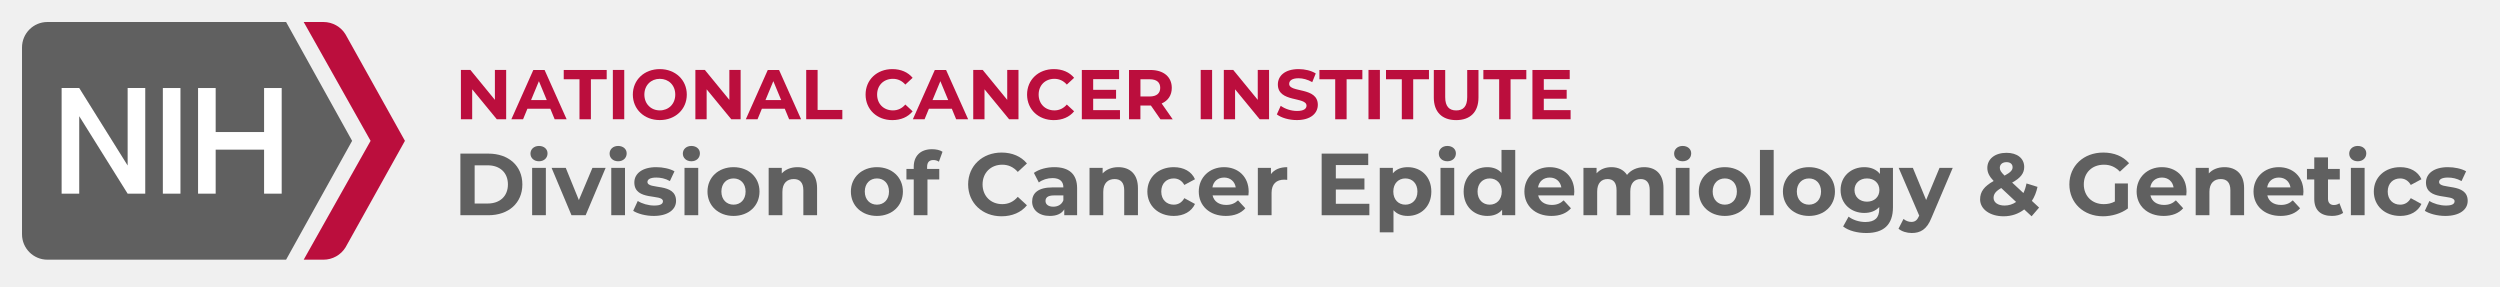
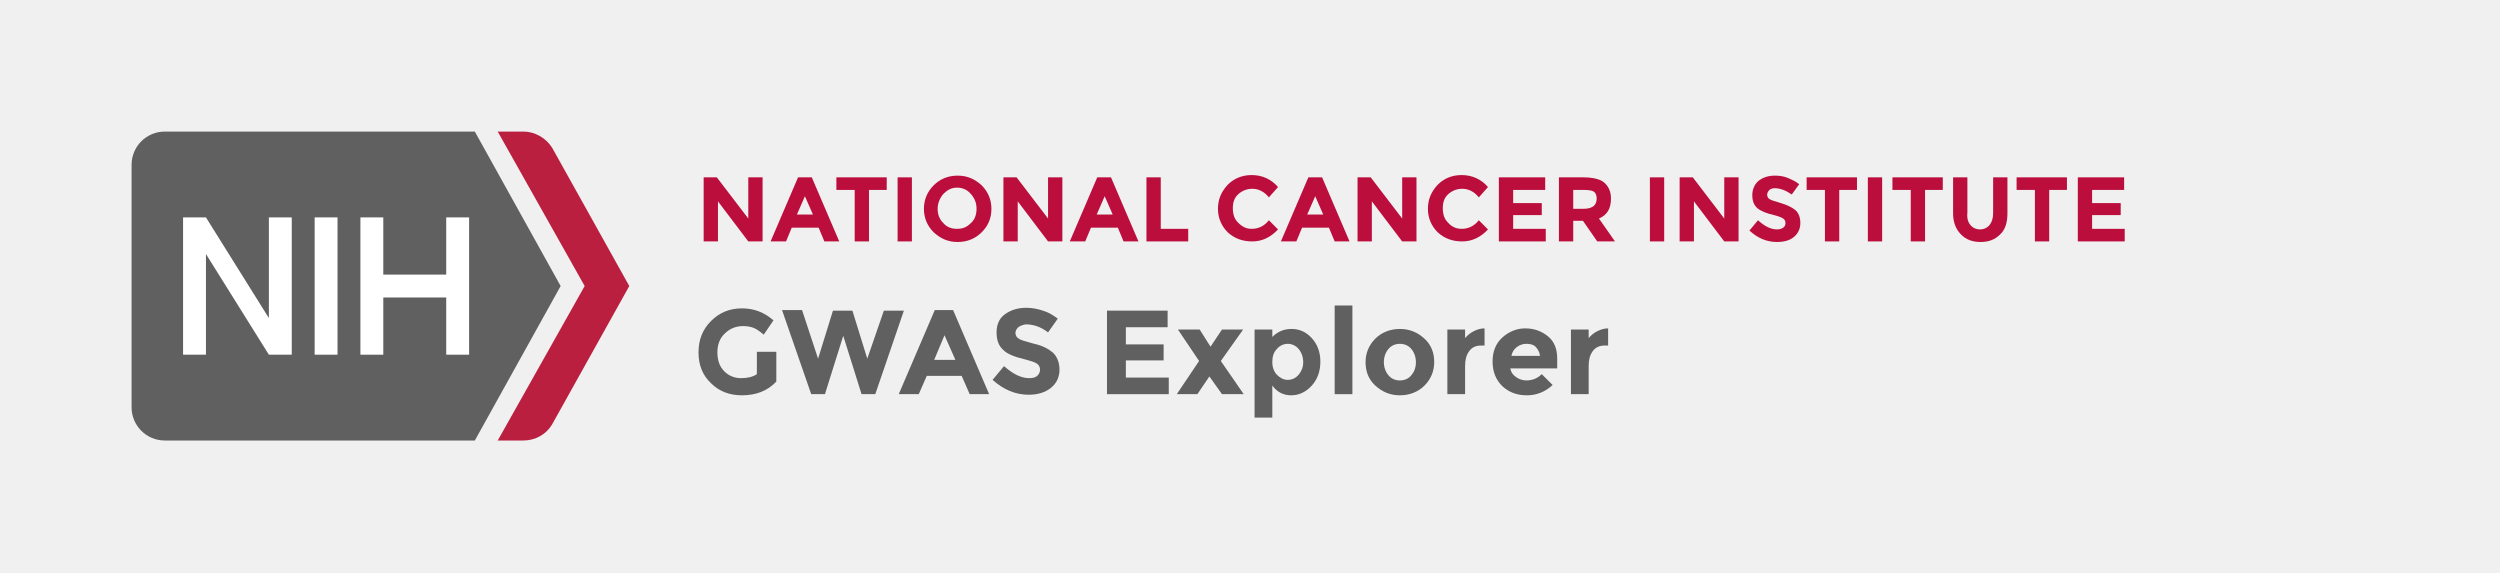
- <svg xmlns="http://www.w3.org/2000/svg" version="1.1" id="Layer_1" x="0px" y="0px" viewBox="0 0 568 65" style="enable-background:new 0 0 568 65;" xml:space="preserve">
+ <svg xmlns="http://www.w3.org/2000/svg" version="1.1" id="Layer_1" x="0px" y="0px" viewBox="0 0 437 100" style="enable-background:new 0 0 437 100;" xml:space="preserve">
  <style type="text/css">
- 	.st0{fill:#BB0E3D;}
- 	.st1{fill:#606060;}
+ 	.st0{fill:#606061;}
+ 	.st1{fill:#BA1F40;}
	.st2{fill:#FFFFFF;}
+ 	.st3{fill:#BB0E3D;}
+ 	.st4{fill:#606060;}
</style>
  <g>
    <g>
-       <path class="st0" d="M115,15.89v11.2h-2.13l-5.59-6.8v6.8h-2.56v-11.2h2.15l5.57,6.8v-6.8H115z" />
-       <path class="st0" d="M125.03,24.7h-5.2l-0.99,2.4h-2.66l4.99-11.2h2.56l5.01,11.2h-2.72L125.03,24.7z M124.22,22.73l-1.78-4.29    l-1.78,4.29H124.22z" />
-       <path class="st0" d="M131.67,18.01h-3.59v-2.11h9.76v2.11h-3.59v9.09h-2.59V18.01z" />
-       <path class="st0" d="M139.24,15.89h2.59v11.2h-2.59V15.89z" />
-       <path class="st0" d="M143.78,21.49c0-3.33,2.59-5.79,6.13-5.79c3.52,0,6.13,2.45,6.13,5.79c0,3.35-2.61,5.79-6.13,5.79    C146.37,27.29,143.78,24.82,143.78,21.49z M153.42,21.49c0-2.13-1.5-3.58-3.51-3.58c-2,0-3.51,1.46-3.51,3.58s1.5,3.59,3.51,3.59    C151.91,25.08,153.42,23.62,153.42,21.49z" />
-       <path class="st0" d="M168.27,15.89v11.2h-2.13l-5.59-6.8v6.8h-2.56v-11.2h2.15l5.57,6.8v-6.8H168.27z" />
-       <path class="st0" d="M178.3,24.7h-5.2l-0.99,2.4h-2.66l4.99-11.2H177l5.01,11.2h-2.72L178.3,24.7z M177.48,22.73l-1.78-4.29    l-1.78,4.29H177.48z" />
-       <path class="st0" d="M183.17,15.89h2.59v9.09h5.62v2.11h-8.21V15.89z" />
-       <path class="st0" d="M196.66,21.49c0-3.38,2.59-5.79,6.08-5.79c1.94,0,3.55,0.7,4.61,1.98l-1.66,1.54    c-0.75-0.86-1.7-1.31-2.82-1.31c-2.1,0-3.59,1.47-3.59,3.58c0,2.11,1.49,3.59,3.59,3.59c1.12,0,2.06-0.45,2.82-1.33l1.66,1.54    c-1.06,1.3-2.67,2-4.63,2C199.25,27.29,196.66,24.87,196.66,21.49z" />
-       <path class="st0" d="M216.25,24.7h-5.2l-0.99,2.4h-2.66l4.99-11.2h2.56l5.01,11.2h-2.72L216.25,24.7z M215.43,22.73l-1.78-4.29    l-1.78,4.29H215.43z" />
-       <path class="st0" d="M231.4,15.89v11.2h-2.13l-5.59-6.8v6.8h-2.56v-11.2h2.15l5.57,6.8v-6.8H231.4z" />
-       <path class="st0" d="M233.35,21.49c0-3.38,2.59-5.79,6.08-5.79c1.94,0,3.55,0.7,4.61,1.98l-1.66,1.54    c-0.75-0.86-1.7-1.31-2.82-1.31c-2.1,0-3.58,1.47-3.58,3.58c0,2.11,1.49,3.59,3.58,3.59c1.12,0,2.06-0.45,2.82-1.33l1.66,1.54    c-1.06,1.3-2.67,2-4.63,2C235.94,27.29,233.35,24.87,233.35,21.49z" />
-       <path class="st0" d="M254.46,25.02v2.08h-8.67v-11.2h8.47v2.08h-5.89v2.43h5.2v2.02h-5.2v2.59H254.46z" />
-       <path class="st0" d="M263.65,27.1l-2.16-3.12h-0.13h-2.26v3.12h-2.59v-11.2h4.85c2.99,0,4.87,1.55,4.87,4.07    c0,1.68-0.85,2.91-2.3,3.54l2.51,3.6H263.65z M261.22,18.01h-2.11v3.91h2.11c1.58,0,2.38-0.74,2.38-1.95    C263.61,18.73,262.81,18.01,261.22,18.01z" />
-       <path class="st0" d="M272.8,15.89h2.59v11.2h-2.59V15.89z" />
-       <path class="st0" d="M288.33,15.89v11.2h-2.13l-5.59-6.8v6.8h-2.56v-11.2h2.14l5.57,6.8v-6.8H288.33z" />
-       <path class="st0" d="M290.1,25.99l0.88-1.95c0.94,0.69,2.35,1.17,3.7,1.17c1.54,0,2.16-0.51,2.16-1.2c0-2.1-6.51-0.66-6.51-4.82    c0-1.9,1.54-3.49,4.72-3.49c1.41,0,2.85,0.34,3.89,0.99l-0.8,1.97c-1.04-0.59-2.11-0.88-3.11-0.88c-1.54,0-2.13,0.58-2.13,1.28    c0,2.06,6.51,0.64,6.51,4.75c0,1.87-1.55,3.47-4.75,3.47C292.88,27.29,291.09,26.76,290.1,25.99z" />
-       <path class="st0" d="M303.35,18.01h-3.58v-2.11h9.76v2.11h-3.58v9.09h-2.59V18.01z" />
-       <path class="st0" d="M310.92,15.89h2.59v11.2h-2.59V15.89z" />
-       <path class="st0" d="M318.48,18.01h-3.58v-2.11h9.76v2.11h-3.58v9.09h-2.59V18.01z" />
-       <path class="st0" d="M325.76,22.17v-6.27h2.59v6.18c0,2.13,0.93,3.01,2.5,3.01c1.58,0,2.5-0.88,2.5-3.01v-6.18h2.56v6.27    c0,3.3-1.89,5.12-5.07,5.12S325.76,25.46,325.76,22.17z" />
-       <path class="st0" d="M340.6,18.01h-3.58v-2.11h9.76v2.11h-3.58v9.09h-2.59V18.01z" />
-       <path class="st0" d="M356.84,25.02v2.08h-8.67v-11.2h8.47v2.08h-5.89v2.43h5.2v2.02h-5.2v2.59H356.84z" />
+       <path class="st0" d="M98,50L83,23H28.8c-3.2,0-5.8,2.6-5.8,5.8v42.4c0,3.2,2.6,5.8,5.8,5.8H83L98,50z" />
+       <path class="st1" d="M96.5,25.8c-1.1-1.7-3-2.8-5-2.8H87l15.2,27L87,77h4.5c2.1,0,4-1.1,5-2.8L110,50L96.5,25.8z" />
+     </g>
+     <g>
+       <rect x="55" y="38" class="st2" width="4" height="24" />
+       <polygon class="st2" points="47,38 47,55.6 36,38 32,38 32,62 36,62 36,44.4 47,62 51,62 51,38   " />
+       <polygon class="st2" points="78,38 78,48 67,48 67,38 63,38 63,62 67,62 67,52 78,52 78,62 82,62 82,38   " />
    </g>
  </g>
  <g>
    <g>
-       <path class="st1" d="M104.6,34.9h6.36c4.58,0,7.72,2.76,7.72,7c0,4.24-3.14,7-7.72,7h-6.36V34.9z M110.8,46.24    c2.78,0,4.6-1.66,4.6-4.34c0-2.68-1.82-4.34-4.6-4.34h-2.96v8.68H110.8z" />
-       <path class="st1" d="M120.52,34.9c0-0.98,0.78-1.74,1.94-1.74c1.16,0,1.94,0.72,1.94,1.68c0,1.04-0.78,1.8-1.94,1.8    C121.3,36.64,120.52,35.88,120.52,34.9z M120.9,38.14h3.12V48.9h-3.12V38.14z" />
-       <path class="st1" d="M137.6,38.14l-4.54,10.76h-3.22l-4.52-10.76h3.22l2.98,7.32l3.08-7.32H137.6z" />
-       <path class="st1" d="M138.5,34.9c0-0.98,0.78-1.74,1.94-1.74s1.94,0.72,1.94,1.68c0,1.04-0.78,1.8-1.94,1.8    S138.5,35.88,138.5,34.9z M138.88,38.14H142V48.9h-3.12V38.14z" />
-       <path class="st1" d="M143.86,47.9l1.04-2.24c0.96,0.62,2.42,1.04,3.74,1.04c1.44,0,1.98-0.38,1.98-0.98c0-1.76-6.5,0.04-6.5-4.26    c0-2.04,1.84-3.48,4.98-3.48c1.48,0,3.12,0.34,4.14,0.94l-1.04,2.22c-1.06-0.6-2.12-0.8-3.1-0.8c-1.4,0-2,0.44-2,1    c0,1.84,6.5,0.06,6.5,4.3c0,2-1.86,3.42-5.08,3.42C146.7,49.06,144.86,48.56,143.86,47.9z" />
-       <path class="st1" d="M155.14,34.9c0-0.98,0.78-1.74,1.94-1.74s1.94,0.72,1.94,1.68c0,1.04-0.78,1.8-1.94,1.8    S155.14,35.88,155.14,34.9z M155.52,38.14h3.12V48.9h-3.12V38.14z" />
-       <path class="st1" d="M160.74,43.52c0-3.24,2.5-5.54,5.92-5.54c3.42,0,5.9,2.3,5.9,5.54c0,3.24-2.48,5.54-5.9,5.54    C163.24,49.06,160.74,46.76,160.74,43.52z M169.4,43.52c0-1.86-1.18-2.98-2.74-2.98c-1.56,0-2.76,1.12-2.76,2.98    s1.2,2.98,2.76,2.98C168.22,46.5,169.4,45.38,169.4,43.52z" />
-       <path class="st1" d="M185.64,42.74v6.16h-3.12v-5.68c0-1.74-0.8-2.54-2.18-2.54c-1.5,0-2.58,0.92-2.58,2.9v5.32h-3.12V38.14h2.98    v1.26c0.84-0.92,2.1-1.42,3.56-1.42C183.72,37.98,185.64,39.46,185.64,42.74z" />
-       <path class="st1" d="M193.32,43.52c0-3.24,2.5-5.54,5.92-5.54c3.42,0,5.9,2.3,5.9,5.54c0,3.24-2.48,5.54-5.9,5.54    C195.82,49.06,193.32,46.76,193.32,43.52z M201.98,43.52c0-1.86-1.18-2.98-2.74-2.98c-1.56,0-2.76,1.12-2.76,2.98    s1.2,2.98,2.76,2.98C200.8,46.5,201.98,45.38,201.98,43.52z" />
-       <path class="st1" d="M210.64,38.38h2.76v2.4h-2.68v8.12h-3.12v-8.12h-1.66v-2.4h1.66V37.9c0-2.42,1.48-4,4.16-4    c0.88,0,1.8,0.18,2.38,0.58l-0.82,2.26c-0.34-0.24-0.78-0.38-1.26-0.38c-0.92,0-1.42,0.5-1.42,1.56V38.38z" />
-       <path class="st1" d="M219.96,41.9c0-4.22,3.24-7.24,7.6-7.24c2.42,0,4.44,0.88,5.76,2.48l-2.08,1.92    c-0.94-1.08-2.12-1.64-3.52-1.64c-2.62,0-4.48,1.84-4.48,4.48c0,2.64,1.86,4.48,4.48,4.48c1.4,0,2.58-0.56,3.52-1.66l2.08,1.92    c-1.32,1.62-3.34,2.5-5.78,2.5C223.2,49.14,219.96,46.12,219.96,41.9z" />
-       <path class="st1" d="M244.72,42.76v6.14h-2.92v-1.34c-0.58,0.98-1.7,1.5-3.28,1.5c-2.52,0-4.02-1.4-4.02-3.26    c0-1.9,1.34-3.22,4.62-3.22h2.48c0-1.34-0.8-2.12-2.48-2.12c-1.14,0-2.32,0.38-3.1,1l-1.12-2.18c1.18-0.84,2.92-1.3,4.64-1.3    C242.82,37.98,244.72,39.5,244.72,42.76z M241.6,45.5v-1.1h-2.14c-1.46,0-1.92,0.54-1.92,1.26c0,0.78,0.66,1.3,1.76,1.3    C240.34,46.96,241.24,46.48,241.6,45.5z" />
-       <path class="st1" d="M258.54,42.74v6.16h-3.12v-5.68c0-1.74-0.8-2.54-2.18-2.54c-1.5,0-2.58,0.92-2.58,2.9v5.32h-3.12V38.14h2.98    v1.26c0.84-0.92,2.1-1.42,3.56-1.42C256.62,37.98,258.54,39.46,258.54,42.74z" />
-       <path class="st1" d="M260.68,43.52c0-3.24,2.5-5.54,6-5.54c2.26,0,4.04,0.98,4.82,2.74l-2.42,1.3c-0.58-1.02-1.44-1.48-2.42-1.48    c-1.58,0-2.82,1.1-2.82,2.98c0,1.88,1.24,2.98,2.82,2.98c0.98,0,1.84-0.44,2.42-1.48l2.42,1.32c-0.78,1.72-2.56,2.72-4.82,2.72    C263.18,49.06,260.68,46.76,260.68,43.52z" />
-       <path class="st1" d="M283.64,44.4h-8.14c0.3,1.34,1.44,2.16,3.08,2.16c1.14,0,1.96-0.34,2.7-1.04l1.66,1.8    c-1,1.14-2.5,1.74-4.44,1.74c-3.72,0-6.14-2.34-6.14-5.54c0-3.22,2.46-5.54,5.74-5.54c3.16,0,5.6,2.12,5.6,5.58    C283.7,43.8,283.66,44.14,283.64,44.4z M275.46,42.58h5.3c-0.22-1.36-1.24-2.24-2.64-2.24C276.7,40.34,275.68,41.2,275.46,42.58z" />
-       <path class="st1" d="M292.46,37.98v2.88c-0.26-0.02-0.46-0.04-0.7-0.04c-1.72,0-2.86,0.94-2.86,3v5.08h-3.12V38.14h2.98v1.42    C289.52,38.52,290.8,37.98,292.46,37.98z" />
-       <path class="st1" d="M311.12,46.3v2.6h-10.84v-14h10.58v2.6h-7.36v3.04h6.5v2.52h-6.5v3.24H311.12z" />
-       <path class="st1" d="M325.2,43.52c0,3.38-2.34,5.54-5.36,5.54c-1.34,0-2.44-0.42-3.24-1.3v5.02h-3.12V38.14h2.98v1.24    c0.78-0.94,1.94-1.4,3.38-1.4C322.86,37.98,325.2,40.14,325.2,43.52z M322.04,43.52c0-1.86-1.18-2.98-2.74-2.98    s-2.74,1.12-2.74,2.98s1.18,2.98,2.74,2.98S322.04,45.38,322.04,43.52z" />
-       <path class="st1" d="M326.9,34.9c0-0.98,0.78-1.74,1.94-1.74s1.94,0.72,1.94,1.68c0,1.04-0.78,1.8-1.94,1.8    S326.9,35.88,326.9,34.9z M327.28,38.14h3.12V48.9h-3.12V38.14z" />
-       <path class="st1" d="M344.26,34.06V48.9h-2.98v-1.24c-0.78,0.94-1.92,1.4-3.36,1.4c-3.04,0-5.38-2.16-5.38-5.54    s2.34-5.54,5.38-5.54c1.32,0,2.44,0.42,3.22,1.3v-5.22H344.26z M341.2,43.52c0-1.86-1.2-2.98-2.74-2.98    c-1.56,0-2.76,1.12-2.76,2.98s1.2,2.98,2.76,2.98C340,46.5,341.2,45.38,341.2,43.52z" />
-       <path class="st1" d="M357.62,44.4h-8.14c0.3,1.34,1.44,2.16,3.08,2.16c1.14,0,1.96-0.34,2.7-1.04l1.66,1.8    c-1,1.14-2.5,1.74-4.44,1.74c-3.72,0-6.14-2.34-6.14-5.54c0-3.22,2.46-5.54,5.74-5.54c3.16,0,5.6,2.12,5.6,5.58    C357.68,43.8,357.64,44.14,357.62,44.4z M349.44,42.58h5.3c-0.22-1.36-1.24-2.24-2.64-2.24C350.68,40.34,349.66,41.2,349.44,42.58    z" />
-       <path class="st1" d="M377.94,42.74v6.16h-3.12v-5.68c0-1.74-0.78-2.54-2.04-2.54c-1.4,0-2.38,0.9-2.38,2.82v5.4h-3.12v-5.68    c0-1.74-0.74-2.54-2.04-2.54c-1.38,0-2.36,0.9-2.36,2.82v5.4h-3.12V38.14h2.98v1.24c0.8-0.92,2-1.4,3.38-1.4    c1.5,0,2.78,0.58,3.54,1.76c0.86-1.1,2.26-1.76,3.88-1.76C376.1,37.98,377.94,39.46,377.94,42.74z" />
-       <path class="st1" d="M380.36,34.9c0-0.98,0.78-1.74,1.94-1.74s1.94,0.72,1.94,1.68c0,1.04-0.78,1.8-1.94,1.8    S380.36,35.88,380.36,34.9z M380.74,38.14h3.12V48.9h-3.12V38.14z" />
-       <path class="st1" d="M385.96,43.52c0-3.24,2.5-5.54,5.92-5.54s5.9,2.3,5.9,5.54c0,3.24-2.48,5.54-5.9,5.54    S385.96,46.76,385.96,43.52z M394.62,43.52c0-1.86-1.18-2.98-2.74-2.98s-2.76,1.12-2.76,2.98s1.2,2.98,2.76,2.98    S394.62,45.38,394.62,43.52z" />
-       <path class="st1" d="M399.86,34.06h3.12V48.9h-3.12V34.06z" />
-       <path class="st1" d="M405.08,43.52c0-3.24,2.5-5.54,5.92-5.54s5.9,2.3,5.9,5.54c0,3.24-2.48,5.54-5.9,5.54    S405.08,46.76,405.08,43.52z M413.74,43.52c0-1.86-1.18-2.98-2.74-2.98s-2.76,1.12-2.76,2.98s1.2,2.98,2.76,2.98    S413.74,45.38,413.74,43.52z" />
-       <path class="st1" d="M430.08,38.14v8.96c0,4-2.16,5.84-6.04,5.84c-2.04,0-4.02-0.5-5.28-1.48l1.24-2.24    c0.92,0.74,2.42,1.22,3.8,1.22c2.2,0,3.16-1,3.16-2.94v-0.46c-0.82,0.9-2,1.34-3.4,1.34c-2.98,0-5.38-2.06-5.38-5.2    c0-3.14,2.4-5.2,5.38-5.2c1.5,0,2.74,0.5,3.56,1.54v-1.38H430.08z M427,43.18c0-1.58-1.18-2.64-2.82-2.64s-2.84,1.06-2.84,2.64    c0,1.58,1.2,2.64,2.84,2.64S427,44.76,427,43.18z" />
-       <path class="st1" d="M443.66,38.14l-4.86,11.42c-1.04,2.6-2.52,3.38-4.46,3.38c-1.1,0-2.3-0.36-3-0.98l1.14-2.22    c0.48,0.42,1.14,0.68,1.76,0.68c0.86,0,1.34-0.38,1.76-1.34l0.04-0.1l-4.66-10.84h3.22l3.02,7.3l3.04-7.3H443.66z" />
-       <path class="st1" d="M461.58,49.14l-1.68-1.56c-1.28,1-2.88,1.56-4.68,1.56c-3.08,0-5.34-1.6-5.34-3.84    c0-1.76,0.94-2.98,3.08-4.18c-1.02-1.06-1.44-1.96-1.44-2.96c0-2.04,1.72-3.44,4.36-3.44c2.42,0,4.02,1.24,4.02,3.22    c0,1.44-0.84,2.5-2.74,3.54l2.56,2.38c0.3-0.62,0.54-1.36,0.7-2.18l2.5,0.78c-0.26,1.2-0.68,2.28-1.28,3.18l1.64,1.52    L461.58,49.14z M458.06,45.88l-3.38-3.16c-1.28,0.74-1.74,1.38-1.74,2.24c0,1.02,0.96,1.74,2.5,1.74    C456.4,46.7,457.3,46.42,458.06,45.88z M454.36,38.12c0,0.54,0.22,0.94,1.08,1.78c1.38-0.74,1.82-1.26,1.82-1.9    c0-0.68-0.48-1.16-1.38-1.16C454.92,36.84,454.36,37.38,454.36,38.12z" />
-       <path class="st1" d="M480.5,41.68h2.96v5.68c-1.54,1.16-3.66,1.78-5.66,1.78c-4.4,0-7.64-3.02-7.64-7.24    c0-4.22,3.24-7.24,7.7-7.24c2.46,0,4.5,0.84,5.86,2.42L481.64,39c-1.02-1.08-2.2-1.58-3.62-1.58c-2.72,0-4.58,1.82-4.58,4.48    c0,2.62,1.86,4.48,4.54,4.48c0.88,0,1.7-0.16,2.52-0.6V41.68z" />
-       <path class="st1" d="M496.72,44.4h-8.14c0.3,1.34,1.44,2.16,3.08,2.16c1.14,0,1.96-0.34,2.7-1.04l1.66,1.8    c-1,1.14-2.5,1.74-4.44,1.74c-3.72,0-6.14-2.34-6.14-5.54c0-3.22,2.46-5.54,5.74-5.54c3.16,0,5.6,2.12,5.6,5.58    C496.78,43.8,496.74,44.14,496.72,44.4z M488.54,42.58h5.3c-0.22-1.36-1.24-2.24-2.64-2.24C489.78,40.34,488.76,41.2,488.54,42.58    z" />
-       <path class="st1" d="M509.86,42.74v6.16h-3.12v-5.68c0-1.74-0.8-2.54-2.18-2.54c-1.5,0-2.58,0.92-2.58,2.9v5.32h-3.12V38.14h2.98    v1.26c0.84-0.92,2.1-1.42,3.56-1.42C507.94,37.98,509.86,39.46,509.86,42.74z" />
-       <path class="st1" d="M523.28,44.4h-8.14c0.3,1.34,1.44,2.16,3.08,2.16c1.14,0,1.96-0.34,2.7-1.04l1.66,1.8    c-1,1.14-2.5,1.74-4.44,1.74c-3.72,0-6.14-2.34-6.14-5.54c0-3.22,2.46-5.54,5.74-5.54c3.16,0,5.6,2.12,5.6,5.58    C523.34,43.8,523.3,44.14,523.28,44.4z M515.1,42.58h5.3c-0.22-1.36-1.24-2.24-2.64-2.24C516.34,40.34,515.32,41.2,515.1,42.58z" />
-       <path class="st1" d="M532.36,48.38c-0.64,0.46-1.58,0.68-2.54,0.68c-2.54,0-4.02-1.3-4.02-3.86v-4.42h-1.66v-2.4h1.66v-2.62h3.12    v2.62h2.68v2.4h-2.68v4.38c0,0.92,0.5,1.42,1.34,1.42c0.46,0,0.92-0.14,1.26-0.4L532.36,48.38z" />
-       <path class="st1" d="M533.74,34.9c0-0.98,0.78-1.74,1.94-1.74s1.94,0.72,1.94,1.68c0,1.04-0.78,1.8-1.94,1.8    S533.74,35.88,533.74,34.9z M534.12,38.14h3.12V48.9h-3.12V38.14z" />
-       <path class="st1" d="M539.33,43.52c0-3.24,2.5-5.54,6-5.54c2.26,0,4.04,0.98,4.82,2.74l-2.42,1.3c-0.58-1.02-1.44-1.48-2.42-1.48    c-1.58,0-2.82,1.1-2.82,2.98c0,1.88,1.24,2.98,2.82,2.98c0.98,0,1.84-0.44,2.42-1.48l2.42,1.32c-0.78,1.72-2.56,2.72-4.82,2.72    C541.83,49.06,539.33,46.76,539.33,43.52z" />
-       <path class="st1" d="M550.92,47.9l1.04-2.24c0.96,0.62,2.42,1.04,3.74,1.04c1.44,0,1.98-0.38,1.98-0.98c0-1.76-6.5,0.04-6.5-4.26    c0-2.04,1.84-3.48,4.98-3.48c1.48,0,3.12,0.34,4.14,0.94l-1.04,2.22c-1.06-0.6-2.12-0.8-3.1-0.8c-1.4,0-2,0.44-2,1    c0,1.84,6.5,0.06,6.5,4.3c0,2-1.86,3.42-5.08,3.42C553.75,49.06,551.92,48.56,550.92,47.9z" />
+       <path class="st3" d="M130.8,31h2.5v11.2h-2.5l-5.3-7v7H123V31h2.3l5.5,7.2V31z" />
+       <path class="st3" d="M144.1,42.2l-1-2.4h-4.7l-1,2.4h-2.7l4.8-11.2h2.4l4.8,11.2H144.1z M140.7,34.3l-1.4,3.2h2.8L140.7,34.3z" />
+       <path class="st3" d="M151.9,33.2v9h-2.5v-9h-3.2V31h8.8v2.2H151.9z" />
+       <path class="st3" d="M156.9,31h2.5v11.2h-2.5V31z" />
+       <path class="st3" d="M171.6,40.6c-1.1,1.1-2.5,1.7-4.2,1.7s-3-0.6-4.2-1.7c-1.1-1.1-1.7-2.5-1.7-4.1c0-1.6,0.6-3,1.7-4.1    c1.1-1.1,2.5-1.7,4.2-1.7s3,0.6,4.2,1.7c1.1,1.1,1.7,2.5,1.7,4.1C173.3,38.2,172.7,39.5,171.6,40.6z M170.7,36.5    c0-1-0.3-1.8-1-2.6c-0.6-0.7-1.4-1.1-2.4-1.1s-1.7,0.4-2.4,1.1c-0.6,0.7-1,1.6-1,2.6c0,1,0.3,1.8,1,2.5c0.6,0.7,1.4,1,2.4,1    s1.7-0.3,2.4-1C170.4,38.4,170.7,37.5,170.7,36.5z" />
+       <path class="st3" d="M183.2,31h2.5v11.2h-2.5l-5.3-7v7h-2.5V31h2.3l5.5,7.2V31z" />
+       <path class="st3" d="M196.4,42.2l-1-2.4h-4.7l-1,2.4H187l4.8-11.2h2.4l4.8,11.2H196.4z M193.1,34.3l-1.4,3.2h2.8L193.1,34.3z" />
+       <path class="st3" d="M200.4,42.2V31h2.5v9h4.8v2.2H200.4z" />
+       <path class="st3" d="M218.8,40c1.2,0,2.2-0.5,3-1.5l1.6,1.6c-1.3,1.4-2.8,2.1-4.5,2.1s-3.1-0.5-4.3-1.6c-1.1-1.1-1.7-2.5-1.7-4.1    c0-1.7,0.6-3,1.7-4.2c1.1-1.1,2.5-1.7,4.2-1.7c1.8,0,3.4,0.7,4.6,2.1l-1.6,1.8c-0.8-1-1.8-1.5-2.9-1.5c-0.9,0-1.7,0.3-2.4,0.9    c-0.7,0.6-1,1.4-1,2.5s0.3,1.9,0.9,2.5C217.2,39.7,217.9,40,218.8,40z" />
+       <path class="st3" d="M233.3,42.2l-1-2.4h-4.7l-1,2.4h-2.7l4.8-11.2h2.4l4.8,11.2H233.3z M229.9,34.3l-1.4,3.2h2.8L229.9,34.3z" />
+       <path class="st3" d="M245.1,31h2.5v11.2h-2.5l-5.3-7v7h-2.5V31h2.3l5.5,7.2V31z" />
+       <path class="st3" d="M255.5,40c1.2,0,2.2-0.5,3-1.5l1.6,1.6c-1.3,1.4-2.8,2.1-4.5,2.1s-3.1-0.5-4.3-1.6c-1.1-1.1-1.7-2.5-1.7-4.1    c0-1.7,0.6-3,1.7-4.2c1.1-1.1,2.5-1.7,4.2-1.7c1.8,0,3.4,0.7,4.6,2.1l-1.6,1.8c-0.8-1-1.8-1.5-2.9-1.5c-0.9,0-1.7,0.3-2.4,0.9    c-0.7,0.6-1,1.4-1,2.5s0.3,1.9,0.9,2.5C253.8,39.7,254.6,40,255.5,40z" />
+       <path class="st3" d="M270.1,31v2.2h-5.6v2.3h5v2.1h-5V40h5.7v2.2H262V31H270.1z" />
+       <path class="st3" d="M281.6,34.7c0,1.8-0.7,2.9-2.1,3.5l2.8,4h-3.1l-2.5-3.6H275v3.6h-2.5V31h4.2c1.7,0,3,0.3,3.7,0.9    S281.6,33.4,281.6,34.7z M278.6,36c0.3-0.3,0.5-0.7,0.5-1.3s-0.2-1-0.5-1.2s-0.9-0.3-1.7-0.3H275v3.3h1.8    C277.7,36.5,278.2,36.3,278.6,36z" />
+       <path class="st3" d="M288.4,31h2.5v11.2h-2.5V31z" />
+       <path class="st3" d="M301.4,31h2.5v11.2h-2.5l-5.3-7v7h-2.5V31h2.3l5.5,7.2V31z" />
+       <path class="st3" d="M309.3,33.2c-0.2,0.2-0.4,0.5-0.4,0.8s0.1,0.6,0.4,0.8c0.3,0.2,1,0.4,2,0.7s1.9,0.7,2.5,1.2    c0.6,0.5,0.9,1.3,0.9,2.3c0,1-0.4,1.8-1.1,2.4s-1.7,0.9-3,0.9c-1.8,0-3.4-0.7-4.8-2l1.5-1.8c1.2,1.1,2.3,1.6,3.3,1.6    c0.5,0,0.8-0.1,1.1-0.3c0.3-0.2,0.4-0.5,0.4-0.8s-0.1-0.6-0.4-0.8s-0.8-0.4-1.6-0.6c-1.3-0.3-2.3-0.7-2.9-1.2s-0.9-1.3-0.9-2.3    s0.4-1.9,1.1-2.5c0.8-0.6,1.7-0.9,2.9-0.9c0.7,0,1.5,0.1,2.2,0.4c0.7,0.3,1.4,0.6,2,1.1l-1.3,1.8c-1-0.7-2-1.1-3-1.1    C309.9,32.9,309.5,33,309.3,33.2z" />
+       <path class="st3" d="M321.5,33.2v9H319v-9h-3.2V31h8.8v2.2H321.5z" />
+       <path class="st3" d="M326.5,31h2.5v11.2h-2.5V31z" />
+       <path class="st3" d="M336.5,33.2v9H334v-9h-3.2V31h8.8v2.2H336.5z" />
+       <path class="st3" d="M344.4,39.3c0.4,0.5,1,0.8,1.7,0.8s1.3-0.3,1.7-0.8c0.4-0.5,0.6-1.2,0.6-2.1V31h2.5v6.3    c0,1.6-0.4,2.9-1.3,3.7c-0.9,0.9-2,1.3-3.4,1.3c-1.4,0-2.5-0.4-3.4-1.3c-0.9-0.9-1.4-2.1-1.4-3.7V31h2.5v6.2    C343.8,38.1,344,38.8,344.4,39.3z" />
+       <path class="st3" d="M358.2,33.2v9h-2.5v-9h-3.2V31h8.8v2.2H358.2z" />
+       <path class="st3" d="M371.3,31v2.2h-5.6v2.3h5v2.1h-5V40h5.7v2.2h-8.2V31H371.3z" />
    </g>
  </g>
  <g>
-     <g>
-       <path class="st1" d="M80,32L65,5H10.77C7.58,5,5,7.59,5,10.79v42.43C5,56.41,7.58,59,10.77,59H65L80,32z" />
-       <path class="st0" d="M78.5,7.81C77.45,6.07,75.54,5,73.49,5H69l15.2,27L69,59h4.49c2.06,0,3.96-1.07,5.02-2.81L92,32L78.5,7.81z" />
-     </g>
-     <g>
-       <rect x="37" y="20" class="st2" width="4" height="24" />
-       <polygon class="st2" points="29,20 29,37.6 18,20 14,20 14,44 18,44 18,26.4 29,44 33,44 33,20   " />
-       <polygon class="st2" points="60,20 60,30 49,30 49,20 45,20 45,44 49,44 49,34 60,34 60,44 64,44 64,20   " />
-     </g>
+     <path class="st4" d="M132.4,61.5h3.3v5.2c-1.5,1.6-3.5,2.4-6,2.4c-2.2,0-4-0.7-5.4-2.1c-1.5-1.4-2.2-3.2-2.2-5.4   c0-2.2,0.7-4,2.2-5.5c1.5-1.5,3.3-2.2,5.4-2.2c2.1,0,3.9,0.7,5.5,2.1l-1.7,2.5c-0.7-0.6-1.3-1-1.8-1.2s-1.2-0.3-1.8-0.3   c-1.2,0-2.3,0.4-3.2,1.3c-0.9,0.8-1.3,2-1.3,3.3c0,1.4,0.4,2.5,1.2,3.3c0.8,0.8,1.8,1.2,2.9,1.2s2.1-0.2,2.8-0.7V61.5z" />
+     <path class="st4" d="M143,62.7l2.6-8.4h3.4l2.6,8.4l2.9-8.4h3.5L153,68.9h-2.4l-3.2-10.2l-3.2,10.2h-2.4l-5.1-14.7h3.5L143,62.7z" />
+     <path class="st4" d="M169.5,68.9l-1.4-3.2H162l-1.4,3.2h-3.5l6.3-14.7h3.2l6.3,14.7H169.5z M165.1,58.6l-1.8,4.3h3.7L165.1,58.6z" />
+     <path class="st4" d="M178,57.2c-0.3,0.3-0.5,0.6-0.5,1c0,0.4,0.2,0.8,0.6,1c0.4,0.3,1.3,0.5,2.7,0.9c1.4,0.3,2.5,0.9,3.2,1.5   s1.2,1.7,1.2,3s-0.5,2.4-1.5,3.2s-2.3,1.2-3.9,1.2c-2.3,0-4.4-0.9-6.3-2.6l2-2.4c1.6,1.4,3,2.1,4.4,2.1c0.6,0,1.1-0.1,1.4-0.4   c0.3-0.3,0.5-0.6,0.5-1.1c0-0.4-0.2-0.8-0.5-1c-0.4-0.3-1.1-0.5-2.2-0.8c-1.7-0.4-3-0.9-3.7-1.6c-0.8-0.7-1.2-1.7-1.2-3.1   c0-1.4,0.5-2.5,1.5-3.2s2.2-1.1,3.7-1.1c1,0,2,0.2,2.9,0.5c1,0.3,1.8,0.8,2.6,1.4l-1.7,2.4c-1.3-1-2.6-1.4-3.9-1.4   C178.8,56.8,178.4,56.9,178,57.2z" />
+     <path class="st4" d="M204.1,54.3v2.9h-7.3v3h6.6V63h-6.6v3h7.5v2.9h-10.8V54.3H204.1z" />
+     <path class="st4" d="M209.7,57.6l1.9,3l2-3h3.7l-3.9,5.5l4,5.8h-3.8l-2.2-3.1l-2.1,3.1h-3.6l3.9-5.8l-3.7-5.5H209.7z" />
+     <path class="st4" d="M225.8,57.5c1.3,0,2.5,0.5,3.5,1.6c1,1.1,1.5,2.5,1.5,4.1c0,1.7-0.5,3.1-1.5,4.2c-1,1.1-2.2,1.7-3.6,1.7   s-2.5-0.6-3.3-1.7V73h-3.1V57.6h3.1v1.3C223.4,57.9,224.5,57.5,225.8,57.5z M222.4,63.3c0,0.9,0.3,1.7,0.8,2.2s1.1,0.9,1.9,0.9   c0.7,0,1.4-0.3,1.9-0.9s0.8-1.3,0.8-2.2s-0.3-1.7-0.8-2.3c-0.5-0.6-1.2-0.9-1.9-0.9s-1.4,0.3-1.9,0.9   C222.6,61.6,222.4,62.4,222.4,63.3z" />
+     <path class="st4" d="M236.4,68.9h-3.1V53.4h3.1V68.9z" />
+     <path class="st4" d="M250.7,63.3c0,1.6-0.6,3-1.7,4.1s-2.6,1.7-4.3,1.7s-3.1-0.6-4.3-1.7s-1.7-2.5-1.7-4.1c0-1.6,0.6-3,1.7-4.1   s2.6-1.7,4.3-1.7s3.1,0.6,4.3,1.7S250.7,61.7,250.7,63.3z M241.9,63.3c0,0.9,0.3,1.7,0.8,2.3c0.5,0.6,1.2,0.9,2,0.9s1.5-0.3,2-0.9   c0.5-0.6,0.8-1.3,0.8-2.3c0-0.9-0.3-1.7-0.8-2.3c-0.5-0.6-1.2-0.9-2-0.9s-1.5,0.3-2,0.9C242.2,61.6,241.9,62.4,241.9,63.3z" />
+     <path class="st4" d="M258.9,60.4c-0.9,0-1.6,0.3-2.1,1s-0.7,1.5-0.7,2.6v4.9H253V57.6h3.1v1.5c0.4-0.5,0.9-0.9,1.5-1.2   c0.6-0.3,1.2-0.5,1.9-0.5l0,3H258.9z" />
+     <path class="st4" d="M271.4,67.3c-1.3,1.2-2.8,1.8-4.5,1.8c-1.7,0-3.1-0.5-4.3-1.6c-1.1-1.1-1.7-2.5-1.7-4.3c0-1.8,0.6-3.2,1.7-4.2   c1.1-1,2.5-1.6,4-1.6c1.6,0,2.9,0.5,4,1.4c1.1,0.9,1.6,2.2,1.6,3.9v1.7h-8.2c0.1,0.6,0.4,1.1,1,1.5c0.5,0.4,1.2,0.6,1.8,0.6   c1.1,0,2-0.4,2.7-1.1L271.4,67.3z M268.4,60.6c-0.4-0.4-1-0.5-1.6-0.5c-0.6,0-1.2,0.2-1.7,0.6c-0.5,0.4-0.8,0.9-0.9,1.5h5   C269.1,61.5,268.8,61,268.4,60.6z" />
+     <path class="st4" d="M280.5,60.4c-0.9,0-1.6,0.3-2.1,1s-0.7,1.5-0.7,2.6v4.9h-3.1V57.6h3.1v1.5c0.4-0.5,0.9-0.9,1.5-1.2   c0.6-0.3,1.2-0.5,1.9-0.5l0,3H280.5z" />
  </g>
-   <g>
- </g>
-   <g>
- </g>
-   <g>
- </g>
-   <g>
- </g>
-   <g>
- </g>
-   <g>
- </g>
</svg>
